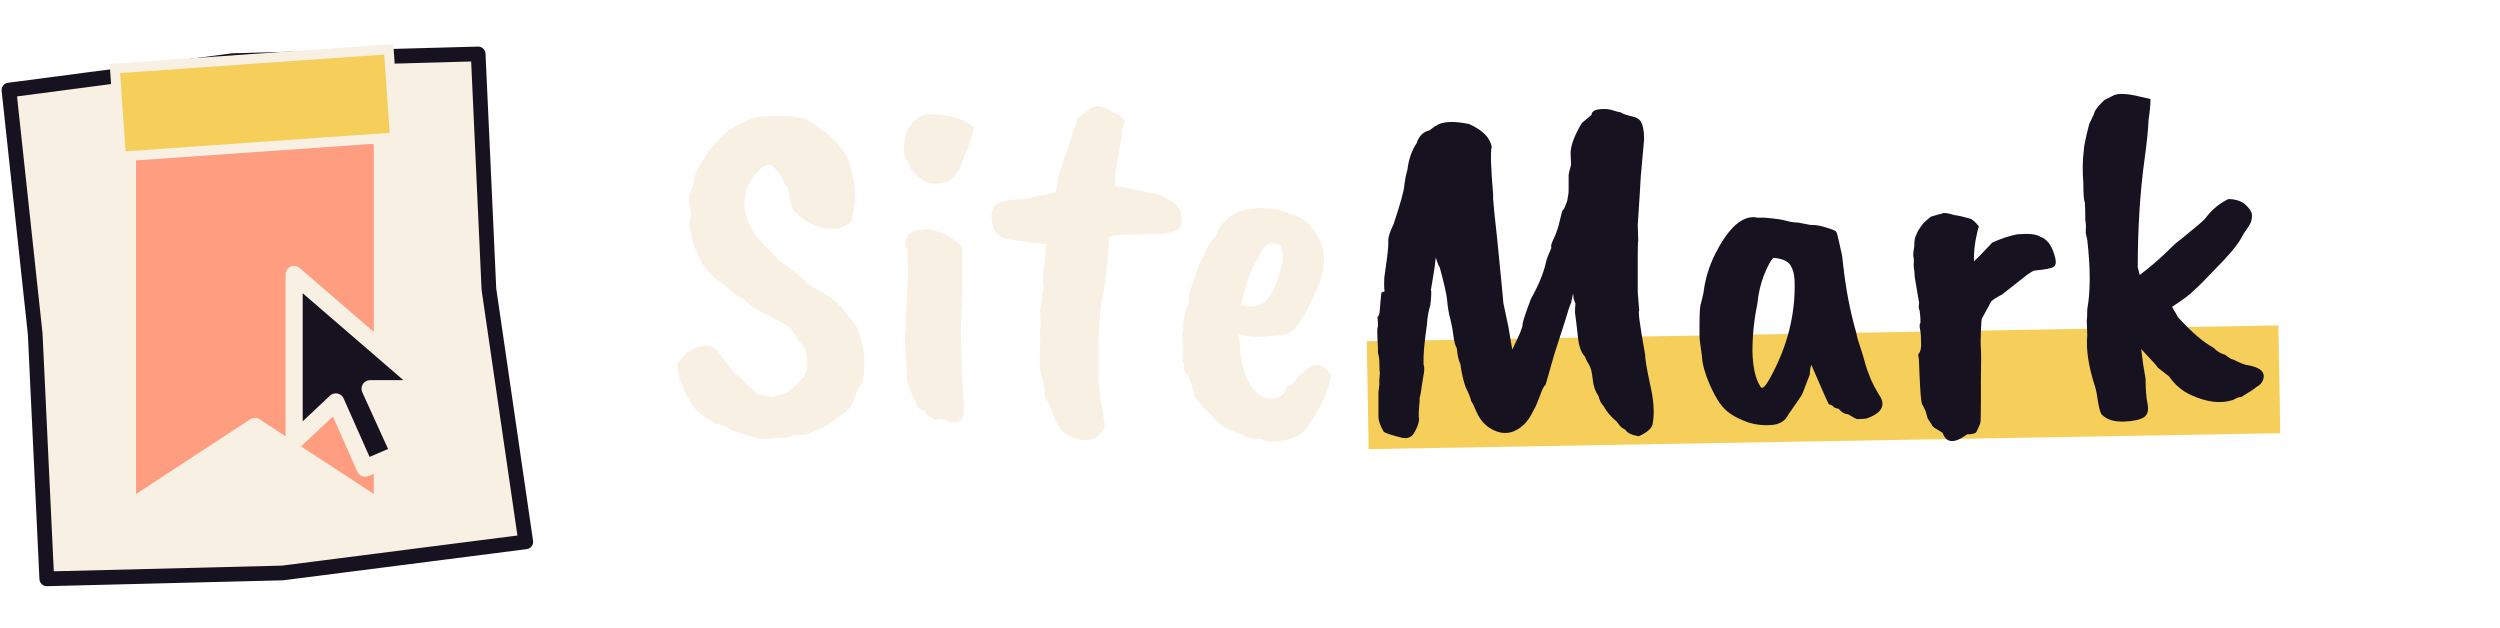
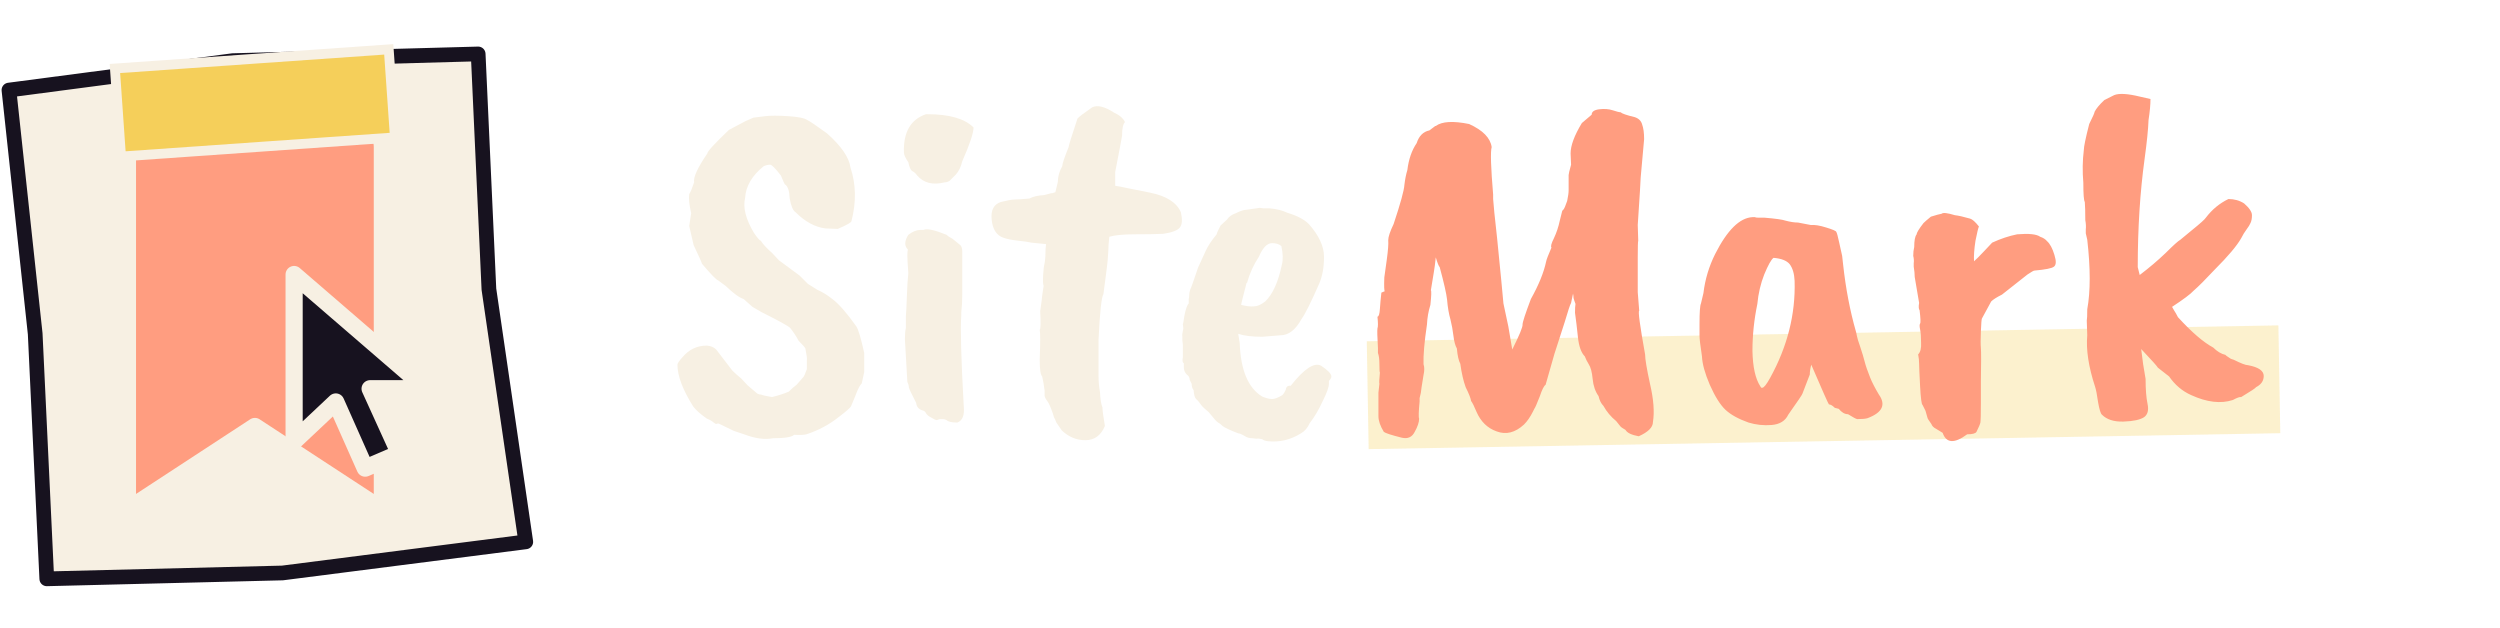
<svg xmlns="http://www.w3.org/2000/svg" viewBox="10 0 510 128" role="img" aria-labelledby="t">
  <g transform="rotate(-5 64 64)">
    <path d="M16 14l46-2 50 3-2 48 3 52-50 2-48-3 2-50z" fill="#f7f0e3" stroke="#17121f" stroke-width="3" stroke-linejoin="round" />
  </g>
  <path d="M42 24h40a6 6 0 0 1 6 6v74l-26-17-26 17V30a6 6 0 0 1 6-6z" fill="#ff9d80" stroke="#f7f0e3" stroke-width="3.5" stroke-linejoin="round" />
  <rect x="34" y="12" width="56" height="18" transform="rotate(-4 62 21)" fill="#f5cf5a" stroke="#f7f0e3" stroke-width="2" />
  <path d="M70 56v34l8.5-8 6 13.5 7-3-6-13.2H97z" fill="#17121f" stroke="#f7f0e3" stroke-width="3.5" stroke-linejoin="round" />
  <path aria-hidden="true" fill="#f7f0e3" d="M172 88.7Q171.3 89.4 167.7 89.4Q165.2 89.9 161.8 88.6L159.7 87.9L156.6 86.4Q156.2 86.4 156.1 86.5Q156 86.5 155.6 86.2Q155 85.7 154.2 85.4Q152.2 84 151.4 82.9Q148.2 77.8 148.2 74.4Q148.2 74 149.2 72.9Q151.2 70.5 154.2 70.5Q155.4 70.6 156.1 71.3L159.4 75.6Q160.2 76.4 161.2 77.2L162.5 78.6L164.5 80.3Q164.9 80.5 165.3 80.5Q165.7 80.7 167.5 81Q169.5 80.5 170.9 79.9Q171.8 79 172.5 78.5L173.9 76.9Q174.1 76.7 174.6 75.3Q174.6 74 174.6 73.5Q174.7 73.1 174.3 71.1Q174.2 70.8 172.9 69.5Q172.3 68.3 171.2 66.9Q170.6 66.3 165.4 63.7L163.5 62.6L161.7 61Q160.4 60.6 158 58.3Q157 57.6 156.5 57.2Q155.9 57 153.2 53.8Q153.2 53.6 151.5 50L150.6 46.1L151 43.5Q150.4 40.9 150.6 39.6Q151 39 151.6 37.2Q151.3 35.7 154.3 31.3Q154.3 30.7 158.7 26.5L162.1 24.7L163.7 24Q164.6 23.9 166.1 23.7Q167.7 23.5 170.8 23.7Q173.9 23.9 174.7 24.5Q175.4 24.8 178.7 27.2Q183.1 31.1 183.5 34.2Q185.2 39.3 183.7 45.1Q183.7 45.5 180.9 46.7L178.4 46.6Q175.2 46.2 172.3 43.3Q171.5 42.8 171.1 40.5Q171 38.1 170.1 37.6Q170 37.5 169.3 35.8Q167.6 33.6 167.1 33.6Q166.5 33.6 165.8 33.9Q162.2 36.8 162 40.4Q161.3 43.3 163.8 47.5Q164.9 49.1 165.2 49.1Q165.8 50.1 167.5 51.6L168.9 53.1L173.1 56.2L174.8 57.9L176.7 59.1Q178.3 59.8 179.8 61Q181.8 62.5 184.7 66.6Q185.3 67.5 186.3 72V75.9L185.8 78.2Q185.3 78.7 184.7 80.2Q184.7 80.3 183.6 82.9Q183.3 83.4 181.2 85Q178.2 87.4 174.5 88.6Q173.7 88.8 172 88.7Z M199.2 23.3Q205.9 23.3 208.6 26Q208.6 27.7 206.3 32.9Q205.9 34.6 205 35.6L203.7 36.9Q203.2 37.2 202.7 37.2Q199.1 38.1 197.1 35.8Q196.7 35.2 196.1 34.9Q195.6 34.6 195.3 33.1Q194.4 31.8 194.4 31.1Q194.2 24.9 198.9 23.3ZM198.4 46.9Q199.4 46.4 203.1 47.9Q203.5 48.3 204.3 48.7L205.9 50Q206.3 50.4 206.3 51.3V60.1Q206.3 62.1 206.1 63.7V64.3Q205.8 68.4 206.6 82.8Q206.9 85.6 205.3 86.2Q203.6 86.2 203.1 85.7Q202.7 85.5 202.4 85.5H201.7L201.1 85.7Q200.8 85.7 200 85.2Q199.2 84.8 198.9 84.3Q198.7 83.8 198.1 83.7Q197 83.3 196.9 82.2Q195.5 79.5 195.4 79Q195.4 78.5 195.1 77.9L194.6 69.2Q194.6 67.7 194.8 66.9V64.5Q194.9 63.4 195 60.5Q195.1 57.5 195.3 55.7Q195.1 53.1 195.1 52.2Q195.1 51.3 195.2 50.9Q194.1 49.8 195.3 47.9Q196.6 46.9 197.8 46.9Z M223.3 50.7 223.4 49.8Q221.3 49.6 220.4 49.5Q219.6 49.3 217.7 49.1Q215.8 48.9 214.7 48.5Q212.6 47.8 212.3 44.8Q212 41.9 214.2 41.2Q216.2 40.7 217 40.7Q217.8 40.7 220 40.5Q221.1 39.9 223 39.8L224.5 39.4Q224.5 39.5 225.3 39.2L225.8 37.1Q225.8 35.5 226.7 33.9Q226.7 33.2 228 30Q228 29.6 229.8 24.2Q230.2 23.7 232.8 21.9Q234.4 21.1 237.3 23Q238.9 23.7 239.5 24.9Q238.9 25.5 238.9 27.7Q238.8 28.4 237.5 35.1V37.9Q238.3 38 240.1 38.4Q242 38.8 244.6 39.3Q249.6 40.3 250.9 43.3Q251.4 45.5 250.7 46.4Q250 47.3 247.3 47.7Q245.1 47.8 241.5 47.8Q238 47.8 236.3 48.3Q236.1 50.1 236.1 51.1L236 52.6Q236 53.3 235.1 60Q234.5 60.9 234.1 69.3V76.6Q234.1 78.4 234.4 80Q234.5 82.2 234.9 83.1Q234.9 84 235.4 86.9Q234.2 89.8 231.4 89.8Q228.7 89.8 226.6 87.8L225.5 86.2Q225.2 85.4 225 85.1Q224.9 84.8 224.8 84.4Q224.1 82.4 223.7 81.9Q223.1 81.1 223.1 80.7Q223.1 80.3 223.1 79.7Q222.9 78 222.6 76.8Q222.1 76.3 222.1 73.4Q222.3 68.1 222.1 67.3Q222.4 67 222.2 63.5L222.5 61.3Q222.5 60.9 222.9 58.3Q222.7 57.9 222.8 56.1Q222.9 54.4 223.1 53.7Q223.3 52.5 223.3 50.7Z M271.5 54Q271.9 52.5 271.4 50.2Q270.7 49.6 269.5 49.6Q268 49.6 266.8 52.4Q265.2 54.8 264.4 57.7H264.3Q263.2 61.9 263.2 62.2Q264.8 62.6 265.8 62.5Q266.8 62.5 268.1 61.5Q270.4 59.3 271.5 54ZM271.2 68.4 267.5 68.7Q264.4 68.7 262.6 68.1L262.9 70Q263.2 78.3 267.5 80.9Q268.7 81.4 269.5 81.4Q270.3 81.4 271.6 80.6Q272 80.2 272.3 79.5Q272.4 78.6 273.3 78.7Q277.4 73.5 279.5 74.6Q281.6 76 281.6 76.8Q281.6 77.2 281.1 77.7V78.3Q281.1 79.3 279.8 81.9Q278.6 84.5 277.2 86.3Q276.5 87.8 275.4 88.4Q272.2 90.4 268.6 90Q267.8 89.9 267.5 89.6Q266.7 89.4 266.3 89.5L265.5 89.4Q264.6 89.4 264 89Q263 88.4 262.6 88.4Q260 87.4 259.4 86.9Q258.9 86.4 258.5 86.2Q258.1 86 256.6 84.1Q255.3 83 255.1 82.7Q254.5 81.8 254 81.4Q253.6 81 253.5 79.6Q253.1 79.1 253.1 78.3L252.7 77.5Q252.7 76.8 252.1 76.4Q251.5 75.8 251.5 74.9V74.1Q251.1 73.9 251.3 72.9V70.3L251.2 69.4V68.7Q251.1 68.3 251.4 67L251.3 66.1Q251.4 66 251.6 64.5Q252 62.4 252.5 61.9V61Q252.6 60.7 252.6 60.2Q252.6 59.7 252.8 59.1Q253.1 58.5 254.4 54.6L256 51.1Q256.7 49.6 258.2 47.8Q258.3 47.3 259 46L260.3 44.8Q260.9 43.9 262.1 43.5Q263.5 42.8 264.2 42.8L267 42.4Q267.5 42.5 267.7 42.5H269Q271.2 42.7 272.6 43.4Q275.6 44.3 277 45.7Q280.1 49.2 280.1 52.4Q280.1 55.6 279.1 57.9Q276.6 63.6 275.5 65.1Q273.7 68.4 271.2 68.4Z" />
-   <rect x="289" y="68" width="186" height="22" transform="rotate(-1 382 79)" fill="#f5cf5a" />
-   <path aria-hidden="true" fill="#17121f" d="M314.6 40.6Q314.7 42.3 315.4 48.5Q316.5 59.5 316.7 61.9L317.7 66.6L318.5 71.3Q320.7 66.9 320.6 66.2Q320.6 65.5 322.3 61Q324.7 56.7 325.4 53.4Q325.5 52.8 326.5 50.5Q326.2 50.2 327 48.6Q327.8 46.9 328.2 45Q328.7 43.1 328.7 43Q328.8 42.9 328.9 42.8Q329.2 42.5 329.7 41Q330 39.6 330 38.8V35.7Q330 35.4 330.5 33.6L330.4 31.3Q330.4 28.9 332.7 25.1L334.7 23.4Q334.7 22.5 336.2 22.3Q337.8 22.1 339 22.5Q340.2 22.9 340.6 22.9Q341 23.3 343.5 23.9Q344.7 24.3 345 25.4Q345.4 26.5 345.4 28.4L344.7 36.2Q344.7 36.9 344.1 45.9L344.2 49.1Q344.1 49.3 344.1 52.5V57.7Q344.1 59.2 344.1 59.6L344.4 63.4Q344 63.4 345.6 72.3Q345.6 73.7 346.6 78.3Q347.7 83 347.2 86.1Q347.2 87.7 344.3 89Q342.1 88.6 341.6 87.7Q340.7 87.2 340.5 86.9L339.7 85.9Q338.1 84.6 337.1 82.8Q336.4 82.1 336.1 80.8Q335.1 79.4 334.9 77.3Q334.7 75.2 334.1 74.3Q333.6 73.5 333.3 72.7Q332.2 71.6 331.9 68.8Q331.6 65.9 331.3 63.8Q331.3 62.6 331.4 62Q331.1 61.2 331 60.8Q331 60.4 330.9 59.9L330.5 61.8Q330.2 62.3 329.2 65.7L327.1 72.2L325.3 78.5Q324.8 78.8 324.1 80.9Q323.2 83.2 323 83.4Q322.9 83.6 322.7 84Q321.9 85.6 320.9 86.6Q318.2 89.1 315.3 88Q312.5 87 311.2 84Q310.5 82.3 310.1 81.8Q310 81 309 79Q308.3 77.1 307.9 74.2Q307.4 73.3 307.2 71.1Q306.7 70.2 306.5 68.5Q306.3 66.8 305.9 65.2Q305.4 63.5 305.2 61.1Q305 59.3 303.7 54.5Q303.4 54.2 302.9 52.5Q302.7 54.1 302.7 54.2Q302.7 54.4 301.9 59.2Q302.1 59.4 301.8 62.2Q301.2 64.1 301.1 66.2Q300.3 71.6 300.4 74.3Q300.7 75.2 300.4 76.5Q300.2 77.7 300 79Q299.9 80.2 299.6 81.2V81.9Q299.3 85 299.5 85.4Q299.5 86.5 298.6 88.1Q297.8 89.7 296 89.3Q292.8 88.5 292.3 88.1Q291.2 86.3 291.2 84.9V80.1L291.4 78.3Q291.3 78 291.5 76Q291.4 75.9 291.4 74.3Q291.4 72.8 291.1 72V71Q290.9 67.6 291 67Q291.2 66.5 291 64.6Q291.4 64.6 291.5 63Q291.6 61.5 291.8 59.7L292.5 59.4Q292.3 59.3 292.4 56.6Q292.5 55.9 292.9 53Q293.3 50.1 293.2 49Q293.2 48 294.3 45.7Q296.4 39.4 296.5 37.7Q296.7 36 297.1 34.7Q297.5 31.4 299 29.2Q299.7 27 301.6 26.6L302.8 25.7H302.9Q304.8 24.3 309.7 25.3Q313.9 27.2 314.3 30Q313.9 31.4 314.6 39.7Z M376.1 57.3Q376 55.1 375.1 53.9Q374.2 52.8 371.8 52.6Q371.1 53.1 369.9 56Q368.8 58.8 368.5 62Q367.5 66.8 367.5 71.6Q367.6 76.5 369.1 78.8Q369.3 79.2 369.5 79.1Q370 79.1 371.1 77.1Q376.4 67.5 376.1 57.3ZM379.2 76.4 377.7 80.3Q377.7 80.5 374.8 84.6Q373.9 86.5 371.4 86.7Q369 86.9 366.7 86.2Q363.6 85.1 362 83.6Q360.4 82.1 358.8 78.5Q357.3 75 357.2 72.7Q356.7 69.4 356.7 68.5V66.1Q356.7 62.5 357 61.9Q357.1 61.5 357.5 59.8Q358 55.6 359.9 51.8Q363.6 44.5 367.5 44.3H368Q368.2 44.4 368.6 44.4H369.9Q373.4 44.7 374.2 45Q375.7 45.4 376.8 45.4L379.4 45.9Q380.6 45.8 382.5 46.4Q384.5 47 384.6 47.3Q384.8 47.6 385.2 49.5Q385.6 51.4 385.8 52.2Q385.9 53.1 386 54Q386.8 61.3 388.6 67.6Q388.7 67.9 388.8 68.5Q388.9 69.1 389.5 70.8Q390.1 72.6 390.4 73.8Q390.7 75 391.5 77Q392.1 78.5 393.3 80.5Q395.5 83.6 391 85.3Q390.4 85.5 388.9 85.5Q388.6 85.5 387 84.5Q386 84.5 385.1 83.4L384.3 83.2Q383.6 82.5 383.1 82.5Q382.9 82.3 379.5 74.4Q379.2 75.5 379.2 76.4Z M400.6 56.5Q400.6 55.6 400.4 54.4V53.7Q400.5 53 400.3 52.2Q400.3 51.2 400.5 50.4Q400.5 48.4 401 47.8Q401 47.3 402.4 45.5Q402.8 45.1 403.9 44.2Q405.5 43.7 406.1 43.6Q406.5 43.2 408.8 43.9Q409.8 44 411.9 44.6Q412.6 44.8 413.7 46.2Q413.5 46.6 413 49.1Q412.6 51.7 412.7 53.3Q413.3 52.8 414.8 51.2Q416.3 49.6 416.4 49.5Q419 48.3 421.5 47.8Q425.1 47.5 426.2 48.3Q427.1 48.6 427.6 49.2Q428.5 50 429.1 52Q429.7 53.9 429 54.4Q428.4 54.9 425 55.2Q424.8 55.2 423.6 56L418.4 60.1Q416.8 60.9 416.2 61.5L414.3 65Q414.2 65.2 414.1 67.6Q414 70 414.1 71Q414.2 72.1 414.1 77.8V82.1Q414.1 85.6 414 86.2Q413.9 86.7 413.2 88.1Q412.9 88.6 411.3 88.6Q407.4 91.5 406.3 88.3L405 87.5Q404.2 87.1 404 86.5Q403.2 85.4 403.2 85.2L402.8 83.8L402.2 82.6Q401.9 82.5 401.7 78.8Q401.5 75 401.5 74.2Q401.5 73.3 401.3 72.3Q402 71.6 401.9 69.9Q401.9 68.2 401.7 67.2Q401.5 66.3 401.7 66Q401.9 65.8 401.6 63.3Q401.3 62.9 401.5 61.8Z M435.8 48.9 435.5 47.6Q435.5 47.5 435.5 46.8Q435.6 46 435.4 44.9Q435.4 42.4 435.3 41.2Q435 40.8 435 37.3Q434.7 33.8 435.1 30.6Q435.1 29.6 436.2 25.3Q437.3 23.1 437.3 22.8Q437.8 21.8 439.3 20.4L441.3 19.4Q442.8 18.8 446.5 19.7L448.7 20.2Q448.7 21.9 448.3 24.5Q448.2 27.3 447.5 32.4Q446.1 42.6 446.1 54.5L446.5 56.1Q449.4 53.9 451.8 51.6Q454.1 49.3 454.8 48.9Q454.9 48.8 457.1 47Q459.7 44.9 460 44.4Q461.9 41.9 464.6 40.6Q466.4 40.6 467.8 41.5Q469.4 42.9 469.4 43.9Q469.4 44.9 469.1 45.5Q468.9 46 468.3 46.8Q467.7 47.6 467.2 48.6Q465.9 50.9 461.8 55Q459 58 457.5 59.3Q456.6 60.3 453.1 62.6Q453.2 62.8 453.5 63.3Q453.9 63.9 454.3 64.7Q458.5 69.3 461.5 70.9Q462.7 72.1 464 72.4Q464 72.5 465.1 73.2L465.7 73.4Q467.9 74.5 468.6 74.5Q471.8 75.1 471.8 76.7Q471.8 78.2 470.2 79Q470.2 79.2 467.2 81Q466.8 80.9 465.5 81.6Q461.8 82.8 457 80.6Q454.3 79.4 452.5 76.8L450.2 75Q450.1 74.7 446.8 71.2L447.2 74.3L447.7 77.3Q447.7 80.5 448.1 82.4Q448.5 84.3 447.4 85.1Q446.2 85.9 443.2 86Q440.3 86.1 438.8 84.6Q438.4 84.3 438 82Q437.7 79.8 437.4 78.9Q435.4 72.8 435.8 68.4L435.7 65.4Q435.8 65 435.8 63.1Q436.8 57.6 435.8 48.9Z" />
+   <rect x="289" y="68" width="186" height="22" transform="rotate(-1 382 79)" fill="#f5cf5a" fill-opacity="0.3" />
+   <path aria-hidden="true" fill="#ff9d80" d="M314.6 40.6Q314.7 42.3 315.4 48.5Q316.5 59.5 316.7 61.9L317.7 66.6L318.5 71.3Q320.7 66.9 320.6 66.2Q320.6 65.5 322.3 61Q324.7 56.7 325.4 53.4Q325.5 52.8 326.5 50.5Q326.2 50.2 327 48.6Q327.8 46.9 328.2 45Q328.7 43.1 328.7 43Q328.8 42.9 328.9 42.8Q329.2 42.5 329.7 41Q330 39.6 330 38.8V35.7Q330 35.4 330.5 33.6L330.4 31.3Q330.4 28.9 332.7 25.1L334.7 23.4Q334.7 22.5 336.2 22.3Q337.8 22.1 339 22.5Q340.2 22.9 340.6 22.9Q341 23.3 343.5 23.9Q344.7 24.3 345 25.4Q345.4 26.5 345.4 28.4L344.7 36.2Q344.7 36.9 344.1 45.9L344.2 49.1Q344.1 49.3 344.1 52.5V57.7Q344.1 59.2 344.1 59.6L344.4 63.4Q344 63.4 345.6 72.3Q345.6 73.7 346.6 78.3Q347.7 83 347.2 86.1Q347.2 87.7 344.3 89Q342.1 88.6 341.6 87.7Q340.7 87.2 340.5 86.9L339.7 85.9Q338.1 84.6 337.1 82.8Q336.4 82.1 336.1 80.8Q335.1 79.4 334.9 77.3Q334.7 75.2 334.1 74.3Q333.6 73.5 333.3 72.7Q332.2 71.6 331.9 68.8Q331.6 65.9 331.3 63.8Q331.3 62.6 331.4 62Q331.1 61.2 331 60.8Q331 60.4 330.9 59.9L330.5 61.8Q330.2 62.3 329.2 65.7L327.1 72.2L325.3 78.5Q324.8 78.8 324.1 80.9Q323.2 83.2 323 83.4Q322.9 83.6 322.7 84Q321.9 85.6 320.9 86.6Q318.2 89.1 315.3 88Q312.5 87 311.2 84Q310.5 82.3 310.1 81.8Q310 81 309 79Q308.3 77.1 307.9 74.2Q307.4 73.3 307.2 71.1Q306.7 70.2 306.5 68.5Q306.3 66.8 305.9 65.2Q305.4 63.5 305.2 61.1Q305 59.3 303.7 54.5Q303.4 54.2 302.9 52.5Q302.7 54.1 302.7 54.2Q302.7 54.4 301.9 59.2Q302.1 59.4 301.8 62.2Q301.2 64.1 301.1 66.2Q300.3 71.6 300.4 74.3Q300.7 75.2 300.4 76.5Q300.2 77.7 300 79Q299.9 80.2 299.6 81.2V81.9Q299.3 85 299.5 85.4Q299.5 86.5 298.6 88.1Q297.8 89.7 296 89.3Q292.8 88.5 292.3 88.1Q291.2 86.3 291.2 84.9V80.1L291.4 78.3Q291.3 78 291.5 76Q291.4 75.9 291.4 74.3Q291.4 72.8 291.1 72V71Q290.9 67.6 291 67Q291.2 66.5 291 64.6Q291.4 64.6 291.5 63Q291.6 61.5 291.8 59.7L292.5 59.4Q292.3 59.3 292.4 56.6Q292.5 55.9 292.9 53Q293.3 50.1 293.2 49Q293.2 48 294.3 45.7Q296.4 39.4 296.5 37.7Q296.7 36 297.1 34.7Q297.5 31.4 299 29.2Q299.7 27 301.6 26.6L302.8 25.7H302.9Q304.8 24.3 309.7 25.3Q313.9 27.2 314.3 30Q313.9 31.4 314.6 39.7Z M376.1 57.3Q376 55.1 375.1 53.9Q374.2 52.8 371.8 52.6Q371.1 53.1 369.9 56Q368.8 58.8 368.5 62Q367.5 66.8 367.5 71.6Q367.6 76.5 369.1 78.8Q369.3 79.2 369.5 79.1Q370 79.1 371.1 77.1Q376.4 67.5 376.1 57.3ZM379.2 76.4 377.7 80.3Q377.7 80.5 374.8 84.6Q373.9 86.5 371.4 86.7Q369 86.9 366.7 86.2Q363.6 85.1 362 83.6Q360.4 82.1 358.8 78.5Q357.3 75 357.2 72.7Q356.7 69.4 356.7 68.5V66.1Q356.7 62.5 357 61.9Q357.1 61.5 357.5 59.8Q358 55.6 359.9 51.8Q363.6 44.5 367.5 44.3H368Q368.2 44.4 368.6 44.4H369.9Q373.4 44.7 374.2 45Q375.7 45.4 376.8 45.4L379.4 45.9Q380.6 45.8 382.5 46.4Q384.5 47 384.6 47.3Q384.8 47.6 385.2 49.5Q385.6 51.4 385.8 52.2Q385.9 53.1 386 54Q386.8 61.3 388.6 67.6Q388.7 67.9 388.8 68.5Q388.9 69.1 389.5 70.8Q390.1 72.6 390.4 73.8Q390.7 75 391.5 77Q392.1 78.5 393.3 80.5Q395.5 83.6 391 85.3Q390.4 85.5 388.9 85.5Q388.6 85.5 387 84.5Q386 84.5 385.1 83.4L384.3 83.2Q383.6 82.5 383.1 82.5Q382.9 82.3 379.5 74.4Q379.2 75.5 379.2 76.4Z M400.6 56.5Q400.6 55.6 400.4 54.4V53.7Q400.5 53 400.3 52.2Q400.3 51.2 400.5 50.4Q400.5 48.4 401 47.8Q401 47.3 402.4 45.5Q402.8 45.1 403.9 44.2Q405.5 43.7 406.1 43.6Q406.5 43.2 408.8 43.9Q409.8 44 411.9 44.6Q412.6 44.8 413.7 46.2Q413.5 46.6 413 49.1Q412.6 51.7 412.7 53.3Q413.3 52.8 414.8 51.2Q416.3 49.6 416.4 49.5Q419 48.3 421.5 47.8Q425.1 47.5 426.2 48.3Q427.1 48.6 427.6 49.2Q428.5 50 429.1 52Q429.7 53.9 429 54.4Q428.4 54.9 425 55.2Q424.8 55.2 423.6 56L418.4 60.1Q416.8 60.9 416.2 61.5L414.3 65Q414.2 65.2 414.1 67.6Q414 70 414.1 71Q414.2 72.1 414.1 77.8V82.1Q414.1 85.6 414 86.2Q413.9 86.7 413.2 88.1Q412.9 88.6 411.3 88.6Q407.4 91.5 406.3 88.3L405 87.5Q404.2 87.1 404 86.5Q403.2 85.4 403.2 85.2L402.8 83.8L402.2 82.6Q401.9 82.5 401.7 78.8Q401.5 75 401.5 74.2Q401.5 73.3 401.3 72.3Q402 71.6 401.9 69.9Q401.9 68.2 401.7 67.2Q401.5 66.3 401.7 66Q401.9 65.8 401.6 63.3Q401.3 62.9 401.5 61.8Z M435.8 48.9 435.5 47.6Q435.5 47.5 435.5 46.8Q435.6 46 435.4 44.9Q435.4 42.4 435.3 41.2Q435 40.8 435 37.3Q434.7 33.8 435.1 30.6Q435.1 29.6 436.2 25.3Q437.3 23.1 437.3 22.8Q437.8 21.8 439.3 20.4L441.3 19.4Q442.8 18.8 446.5 19.7L448.7 20.2Q448.7 21.9 448.3 24.5Q448.2 27.3 447.5 32.4Q446.1 42.6 446.1 54.5L446.5 56.1Q449.4 53.9 451.8 51.6Q454.1 49.3 454.8 48.9Q454.9 48.8 457.1 47Q459.7 44.9 460 44.4Q461.9 41.9 464.6 40.6Q466.4 40.6 467.8 41.5Q469.4 42.9 469.4 43.9Q469.4 44.9 469.1 45.5Q468.9 46 468.3 46.8Q467.7 47.6 467.2 48.6Q465.9 50.9 461.8 55Q459 58 457.5 59.3Q456.6 60.3 453.1 62.6Q453.2 62.8 453.5 63.3Q453.9 63.9 454.3 64.7Q458.5 69.3 461.5 70.9Q462.7 72.1 464 72.4Q464 72.5 465.1 73.2L465.7 73.4Q467.9 74.5 468.6 74.5Q471.8 75.1 471.8 76.7Q471.8 78.2 470.2 79Q470.2 79.2 467.2 81Q466.8 80.9 465.5 81.6Q461.8 82.8 457 80.6Q454.3 79.4 452.5 76.8L450.2 75Q450.1 74.7 446.8 71.2L447.2 74.3L447.7 77.3Q447.7 80.5 448.1 82.4Q448.5 84.3 447.4 85.1Q446.2 85.9 443.2 86Q440.3 86.1 438.8 84.6Q438.4 84.3 438 82Q437.7 79.8 437.4 78.9Q435.4 72.8 435.8 68.4L435.7 65.4Q435.8 65 435.8 63.1Q436.8 57.6 435.8 48.9Z" />
</svg>
